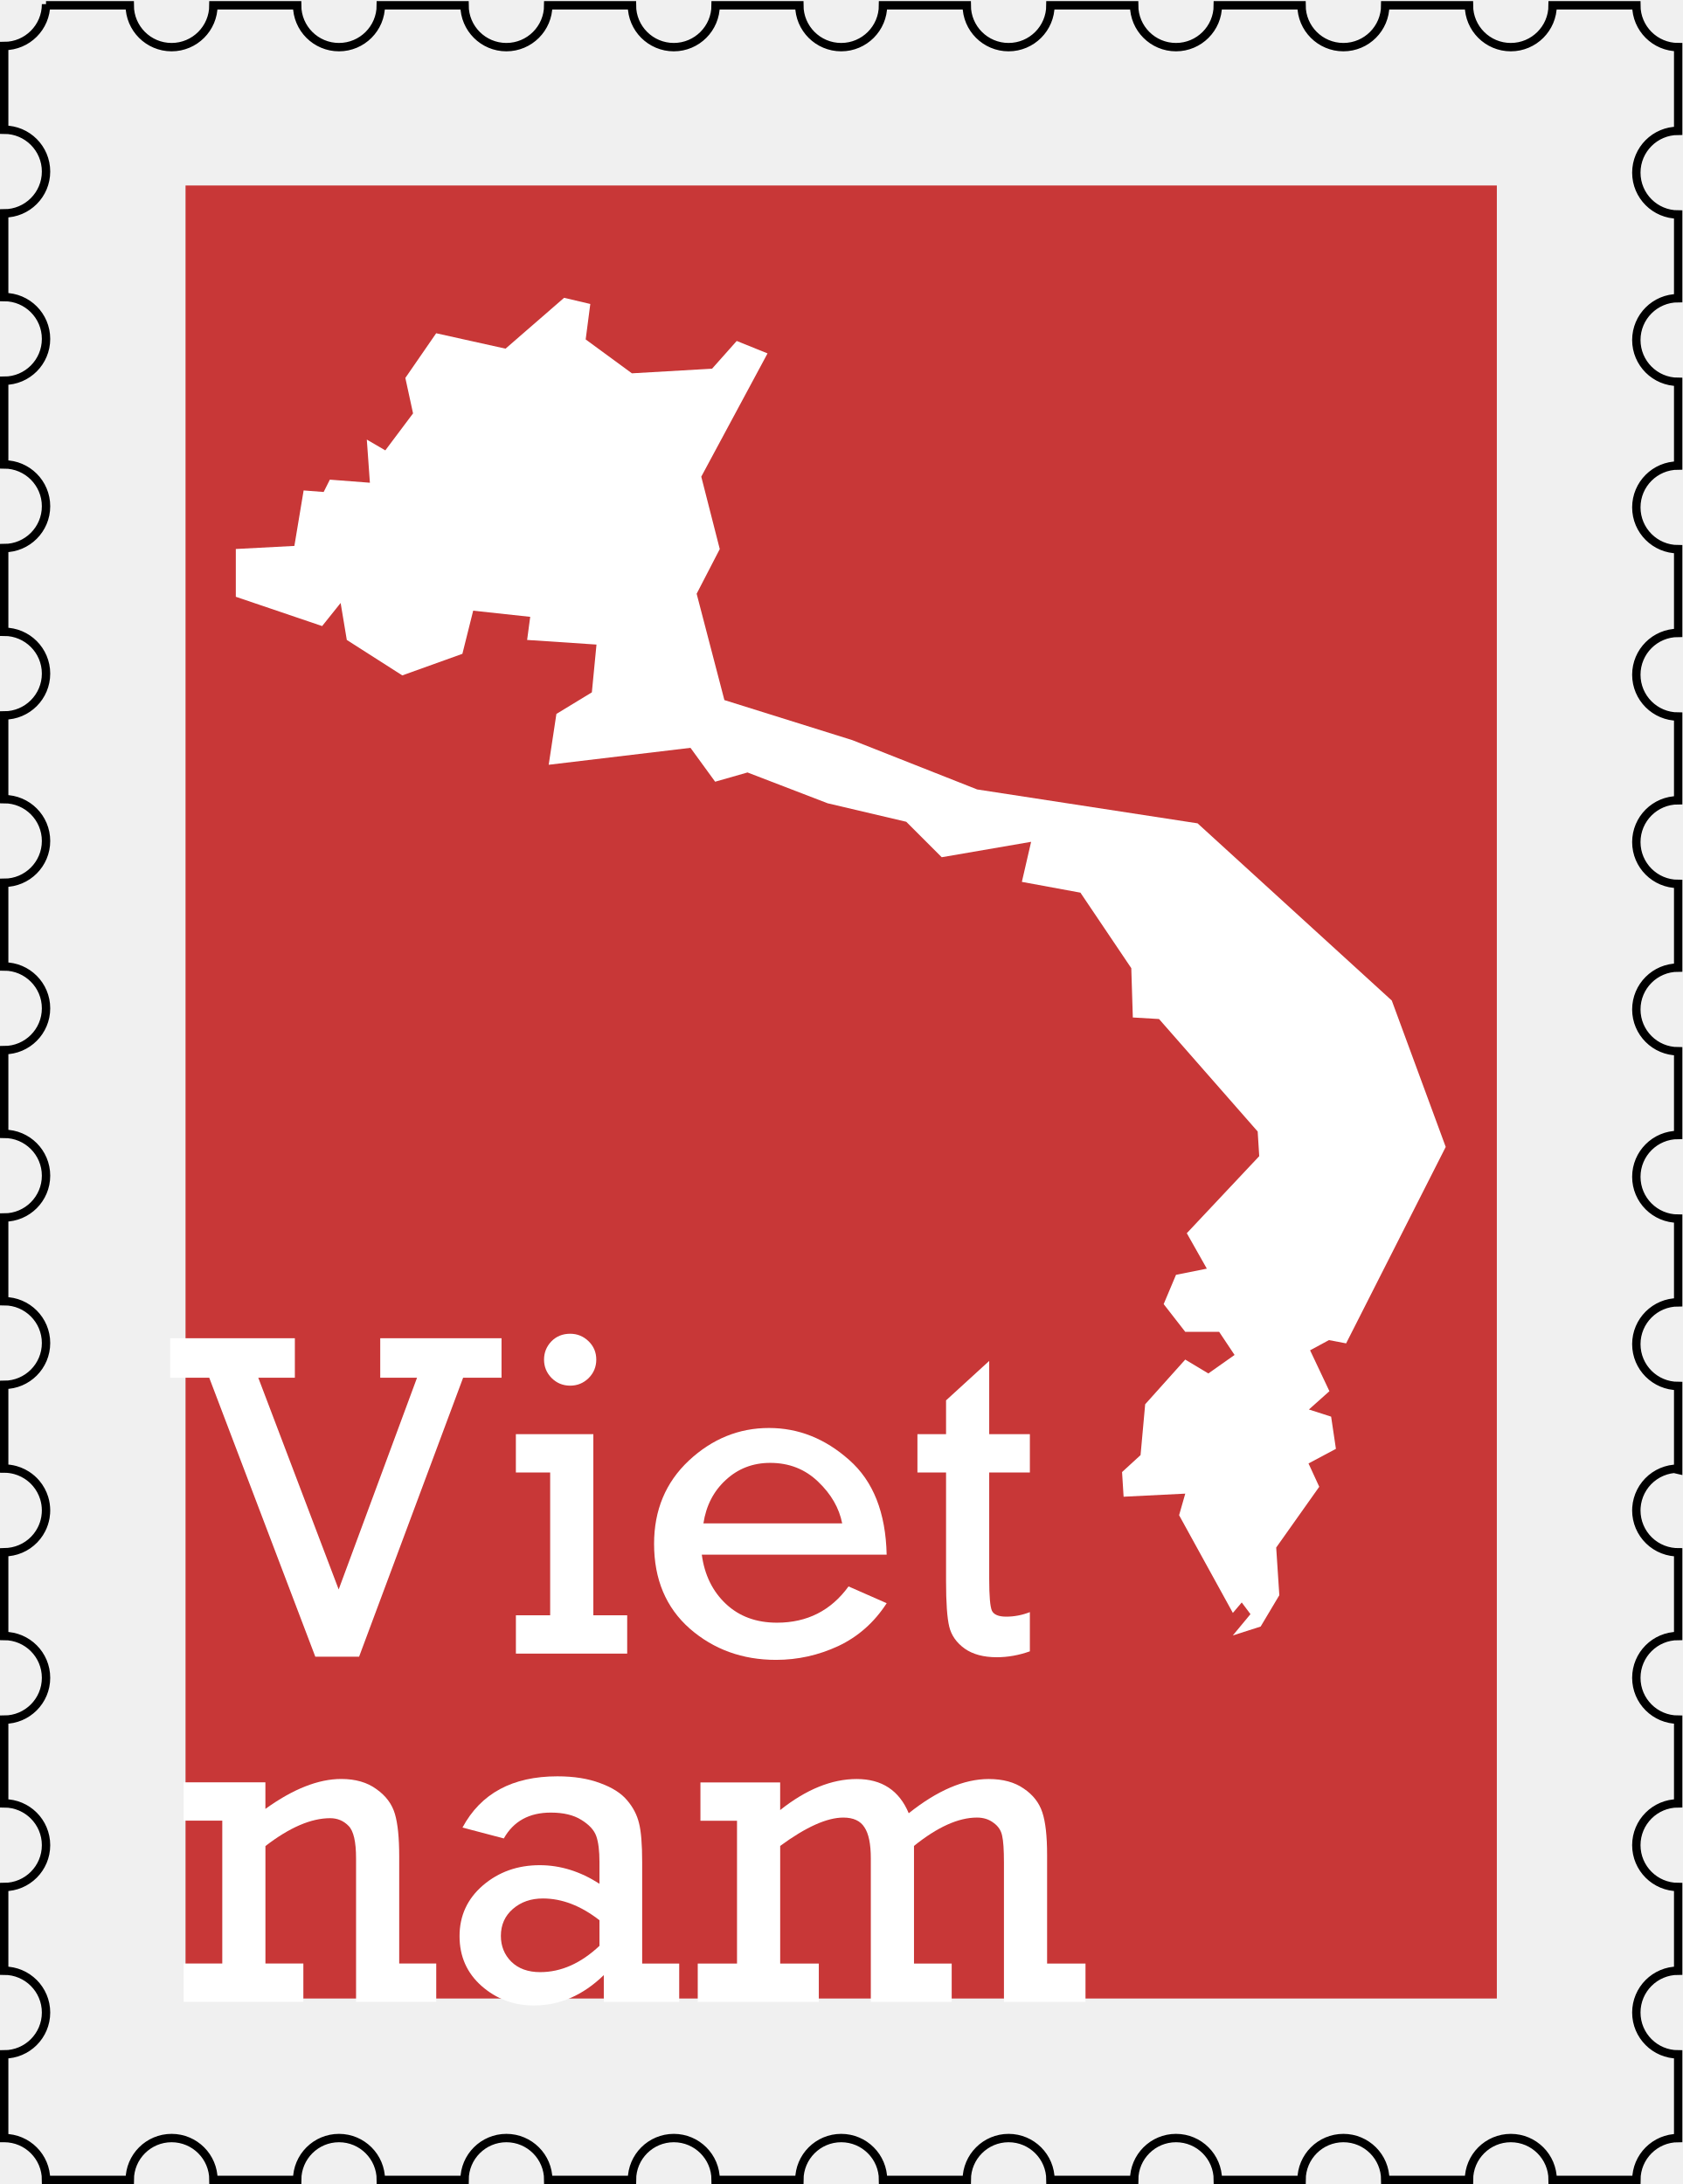
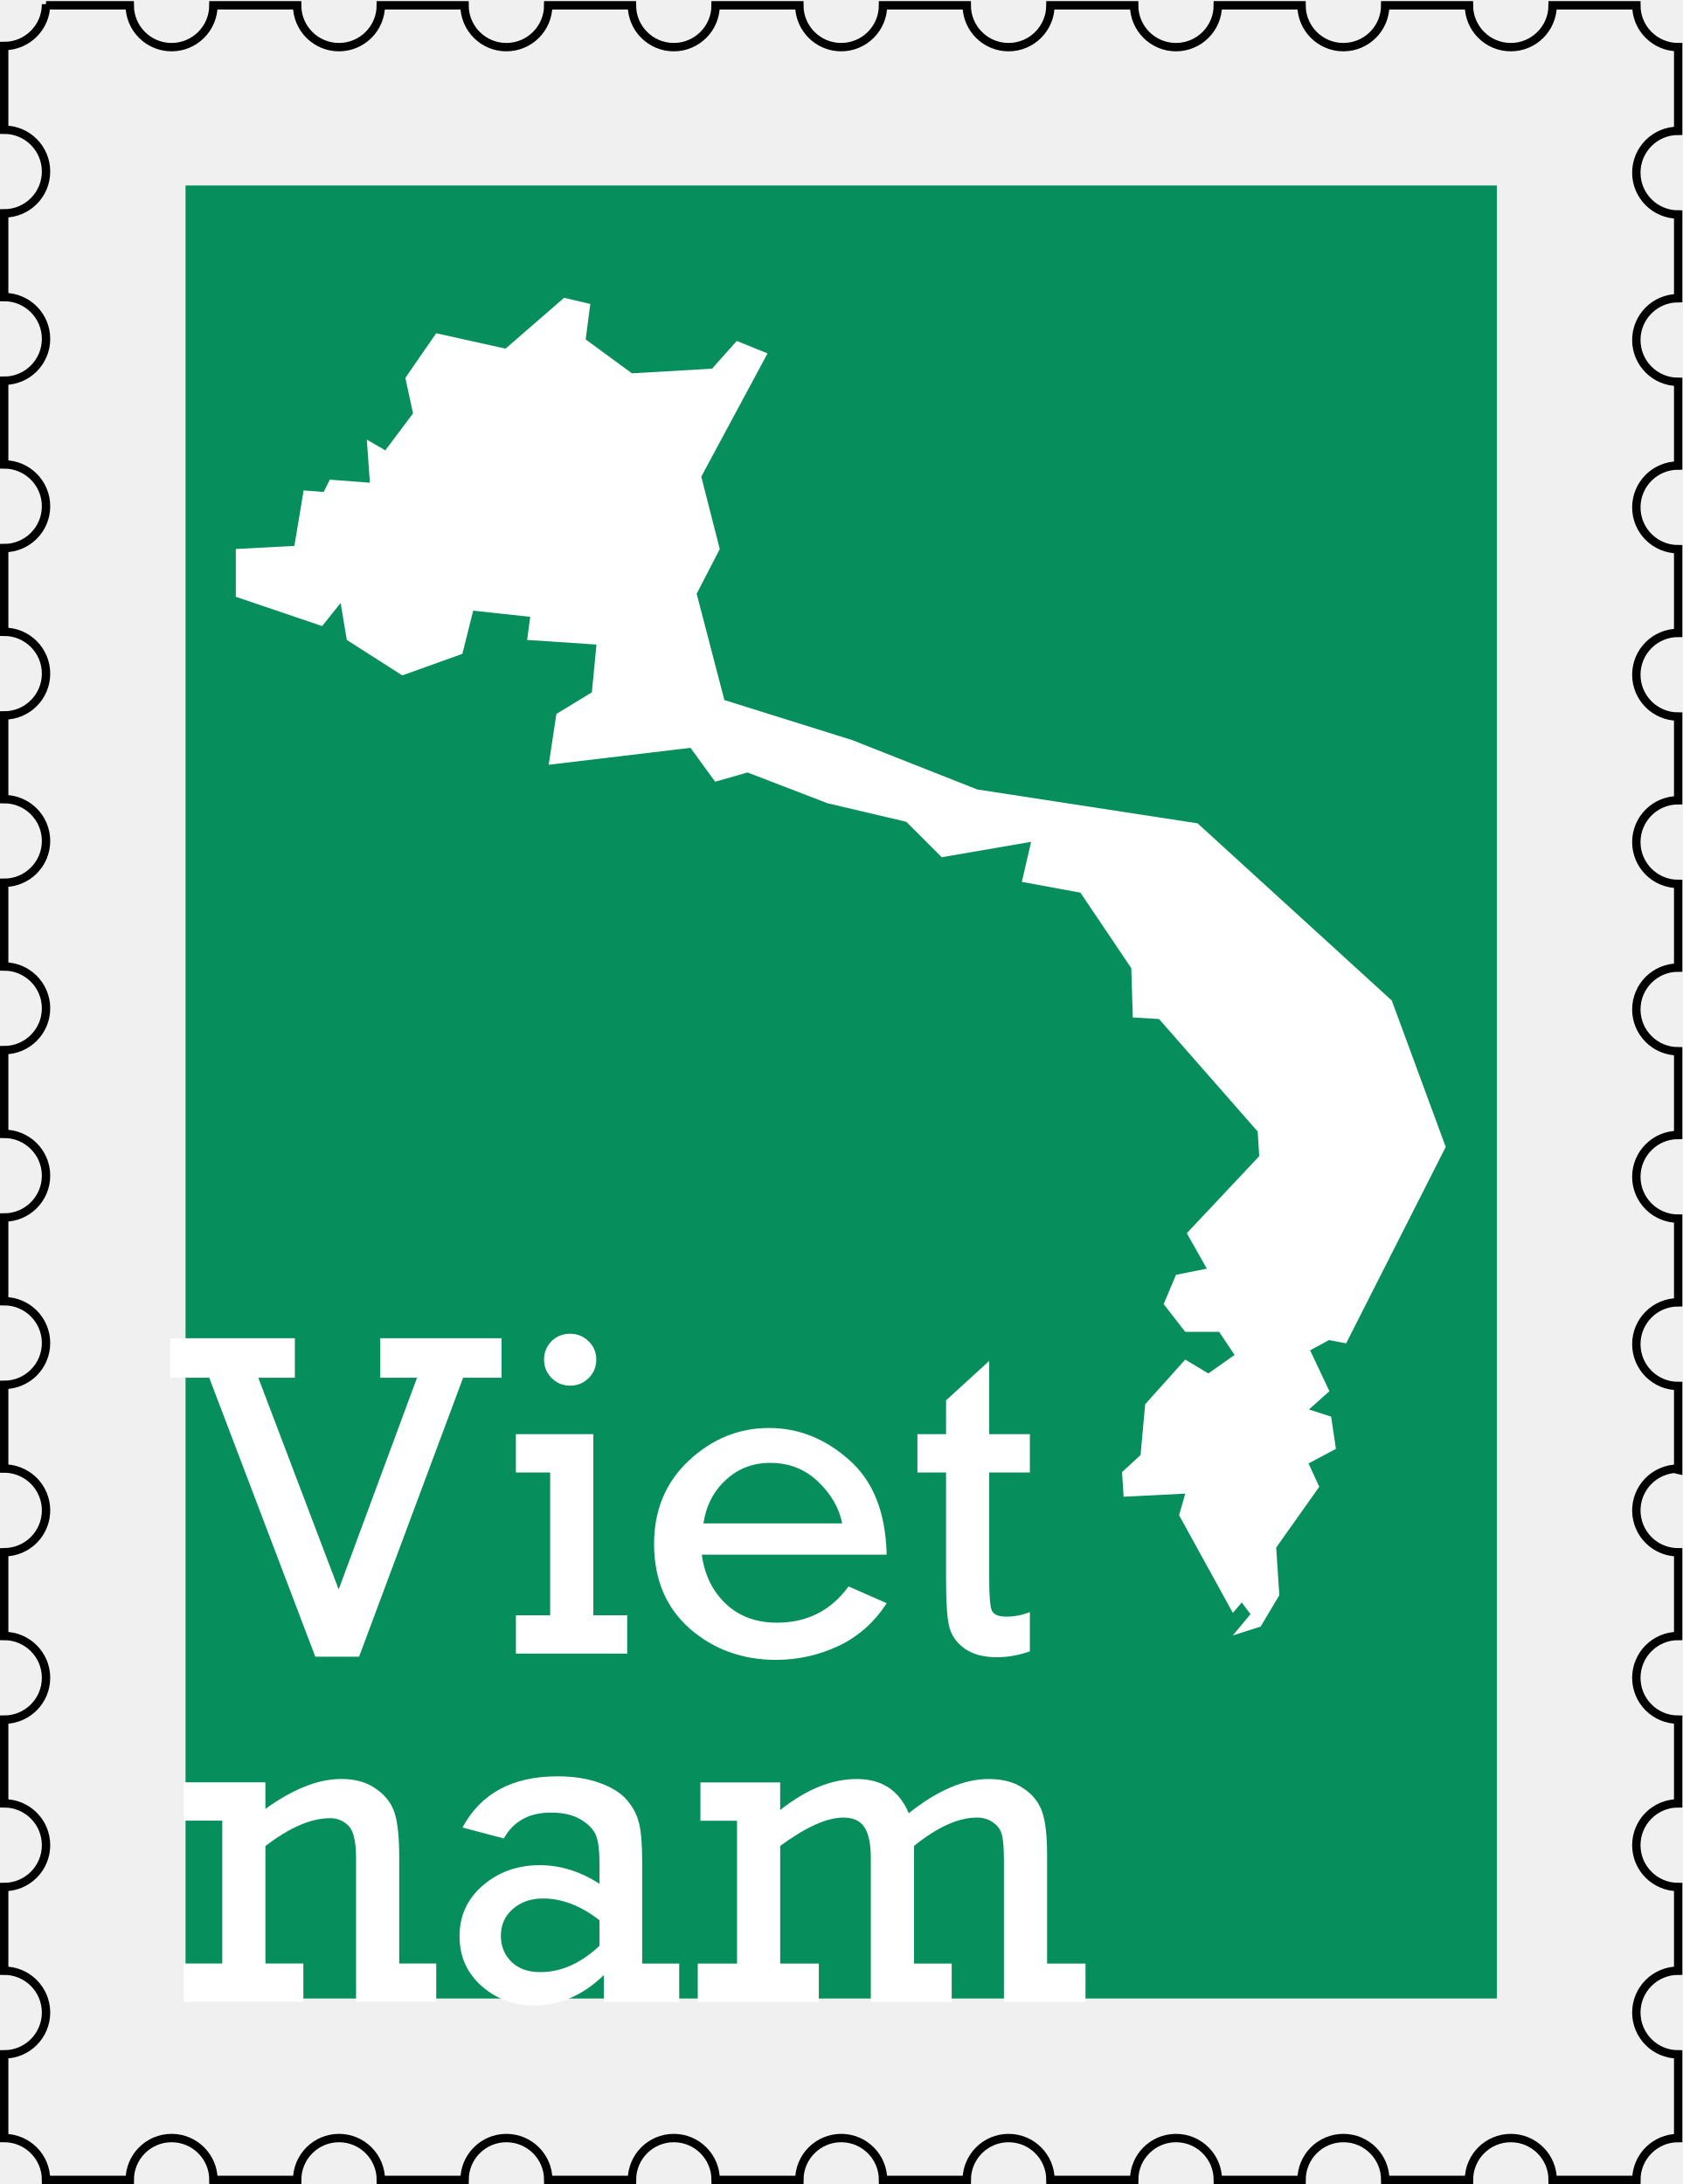
<svg xmlns="http://www.w3.org/2000/svg" id="vietnam-stamp" height="783" width="603" version="1.1" viewBox="0 0 603 783">
  <g id="border" transform="translate(1.5 -270.9)">
    <path d="m15 272.4a15 15 0 0 1 -15 15v30a15 15 0 0 1 15 15 15 15 0 0 1 -15 15v30a15 15 0 0 1 15 15 15 15 0 0 1 -15 15v30a15 15 0 0 1 15 15 15 15 0 0 1 -15 15v30a15 15 0 0 1 15 15 15 15 0 0 1 -15 15v30a15 15 0 0 1 15 15 15 15 0 0 1 -15 15v30a15 15 0 0 1 15 15 15 15 0 0 1 -15 15v30a15 15 0 0 1 15 15 15 15 0 0 1 -15 15v30a15 15 0 0 1 15 15 15 15 0 0 1 -15 15v30a15 15 0 0 1 4.012 0.547 15 15 0 0 1 2.793 1.086 15 15 0 0 1 1.301 0.746 15 15 0 0 1 3.367 2.957 15 15 0 0 1 2.857 5.23 15 15 0 0 1 0.67 4.434 15 15 0 0 1 -0.037 1.061 15 15 0 0 1 -0.182 1.488 15 15 0 0 1 -1.414 4.256 15 15 0 0 1 -0.746 1.301 15 15 0 0 1 -0.871 1.219 15 15 0 0 1 -0.99 1.127 15 15 0 0 1 -2.291 1.93 15 15 0 0 1 -1.277 0.783 15 15 0 0 1 -5.693 1.762 15 15 0 0 1 -1.499 0.1v30a15 15 0 0 1 15 15 15 15 0 0 1 -15 15v30a15 15 0 0 1 15 15 15 15 0 0 1 -15 15v30a15 15 0 0 1 15 15 15 15 0 0 1 -15 15v30a15 15 0 0 1 0.006 0 15 15 0 0 1 15 15h30a15 15 0 0 1 15 -15 15 15 0 0 1 15 15h30a15 15 0 0 1 15 -15 15 15 0 0 1 15 15h30a15 15 0 0 1 15 -15 15 15 0 0 1 15 15h30a15 15 0 0 1 15 -15 15 15 0 0 1 15 15h30a15 15 0 0 1 15 -15 15 15 0 0 1 15 15h30a15 15 0 0 1 15 -15 15 15 0 0 1 15 15h30a15 15 0 0 1 15 -15 15 15 0 0 1 15 15h30a15 15 0 0 1 15 -15 15 15 0 0 1 15 15h30a15 15 0 0 1 15 -15 15 15 0 0 1 15 15h30a15 15 0 0 1 14.99 -15v-30a15 15 0 0 1 -15 -15 15 15 0 0 1 15 -15v-30a15 15 0 0 1 -15 -15 15 15 0 0 1 15 -15v-30a15 15 0 0 1 -15 -15 15 15 0 0 1 15 -15v-30a15 15 0 0 1 -1.061 -0.037 15 15 0 0 1 -1.488 -0.182 15 15 0 0 1 -5.557 -2.16 15 15 0 0 1 -1.219 -0.871 15 15 0 0 1 -1.127 -0.99 15 15 0 0 1 -1.93 -2.291 15 15 0 0 1 -0.783 -1.277 15 15 0 0 1 -0.652 -1.35 15 15 0 0 1 -0.885 -2.861 15 15 0 0 1 -0.225 -1.482 15 15 0 0 1 -0.074 -1.498 15 15 0 0 1 0.037 -1.061 15 15 0 0 1 0.51 -2.951 15 15 0 0 1 0.473 -1.424 15 15 0 0 1 1.359 -2.67 15 15 0 0 1 4.152 -4.275 15 15 0 0 1 2.627 -1.436 15 15 0 0 1 1.408 -0.514 15 15 0 0 1 1.453 -0.371 15 15 0 0 1 1.482 -0.225 15 15 0 0 1 1.5 0.3v-30a15 15 0 0 1 -15 -15 15 15 0 0 1 15 -15v-30a15 15 0 0 1 -15 -15 15 15 0 0 1 15 -15v-30a15 15 0 0 1 -15 -15 15 15 0 0 1 15 -15v-30a15 15 0 0 1 -15 -15 15 15 0 0 1 15 -15v-30a15 15 0 0 1 -15 -15 15 15 0 0 1 15 -15v-30a15 15 0 0 1 -15 -15 15 15 0 0 1 15 -15v-30a15 15 0 0 1 -15 -15 15 15 0 0 1 15 -15v-30a15 15 0 0 1 -15 -15 15 15 0 0 1 15 -15v-30a15 15 0 0 1 -15 -15h-30a15 15 0 0 1 -15 15 15 15 0 0 1 -15 -15h-30a15 15 0 0 1 -15 15 15 15 0 0 1 -15 -15h-30a15 15 0 0 1 -15 15 15 15 0 0 1 -15 -15h-30a15 15 0 0 1 -15 15 15 15 0 0 1 -15 -15h-30a15 15 0 0 1 -15 15 15 15 0 0 1 -15 -15h-30a15 15 0 0 1 -15 15 15 15 0 0 1 -15 -15h-30a15 15 0 0 1 -15 15 15 15 0 0 1 -15 -15h-30a15 15 0 0 1 -15 15 15 15 0 0 1 -15 -15h-30a15 15 0 0 1 -15 15 15 15 0 0 1 -15 -15h-30z" stroke="#000" stroke-miterlimit="4.8" stroke-width="3" fill="none" />
  </g>
  <g id="background" transform="translate(1.5,-218.5)">
-     <rect height="650" width="470" y="285" x="65" fill="#c83737" />
+     <rect height="650" width="470" y="285" x="65" fill="#078e5d" />
  </g>
  <g id="content" transform="translate(1.5,-218.5)" fill="#fff">
    <g transform="scale(1.001 .9992)">
      <path style="" d="m111.4 813.1-37.98-100.1h-13.99v-14.15h44.65v14.15h-13.1l28.79 75.97 28.06-75.97h-13.18v-14.15h43.43v14.15h-13.75l-37.25 100.1h-15.7z" />
      <path style="" d="m193.3 706.5q0-3.741 2.603-6.507 2.684-2.765 6.751-2.765 3.823 0 6.588 2.684t2.765 6.588-2.765 6.67q-2.765 2.684-6.588 2.684-3.904 0-6.67-2.765-2.684-2.765-2.684-6.588zm2.196 91.75v-51.24h-12.28v-13.75h27.74v64.99h12.12v13.75h-39.85v-13.75h12.28z" />
      <path style="" d="m316 776.5h-66.21q1.464 10.9 8.622 17.65 7.158 6.751 18.3 6.751 16.19 0 25.62-13.01l13.66 6.019q-6.67 10.33-17.32 15.37-10.65 4.961-22.29 4.961-18.06 0-30.91-11.22-12.77-11.31-12.77-30.42 0-18.14 12.44-29.85 12.53-11.71 28.71-11.71 15.86 0 28.71 11.47 12.93 11.39 13.42 34zm-15.94-11.22q-1.627-8.296-8.622-14.97-6.995-6.751-17.16-6.751-9.272 0-15.86 6.1-6.588 6.019-8.052 15.62h49.7z" />
      <path style="" d="m327 747v-13.75h10.25v-12.12l15.45-14.15v26.27h14.56v13.75h-14.56v38.23q0 9.191 0.976 11.39 1.057 2.115 5.124 2.115 4.311 0 8.459-1.627v14.07q-5.937 2.115-11.87 2.115-7.076 0-11.47-3.091-4.392-3.172-5.531-7.89-1.139-4.717-1.139-16.27v-39.04h-10.25z" />
      <path style="" d="m93.53 858.2v9.516q14.88-10.74 27.17-10.74 7.646 0 12.61 3.66 5.043 3.579 6.588 8.866 1.545 5.205 1.545 15.29v38.39h13.26v13.75h-28.71v-51.49q0-8.947-2.684-11.63-2.684-2.765-6.588-2.765-10.25 0-23.18 10v42.13h13.58v13.75h-42.86v-13.75h13.83v-51.24h-13.83v-13.75h29.28z" />
      <path style="" d="m241.7 923.2v13.75h-27v-9.598q-11.22 10.9-25.05 10.9-10.74 0-18.71-6.995-7.89-6.995-7.89-17.89 0-10.98 8.378-18.22 8.459-7.239 20.33-7.239 11.06 0 21.39 6.67v-7.808q0-6.019-1.139-9.272t-5.368-5.856q-4.148-2.603-10.9-2.603-11.63 0-16.84 9.272l-14.8-3.904q9.842-18.38 34-18.38 8.866 0 15.29 2.44 6.507 2.359 9.679 6.182 3.172 3.741 4.229 8.134 1.139 4.392 1.139 13.99v36.44h13.26zm-28.55-15.54q-10-7.808-20.25-7.808-6.426 0-10.74 3.741-4.311 3.741-4.311 9.679 0 5.531 3.741 9.272 3.823 3.741 10.33 3.741 11.22 0 21.23-9.435v-9.191z" />
      <path style="" d="m262.4 923.2v-51.24h-13.1v-13.75h28.55v9.923q13.99-11.14 27.41-11.14 13.5 0 18.63 12.28 15.37-12.28 28.63-12.28 7.646 0 12.53 3.416 4.961 3.335 6.67 8.54 1.708 5.124 1.708 15.21v39.04h13.75v13.75h-29.2v-50.02q0-6.832-0.651-9.598-0.569-2.847-3.091-4.636-2.44-1.871-5.937-1.871-9.923 0-22.53 10.17v42.21h13.5v13.75h-28.96v-51.49q0-7.727-2.277-11.14-2.196-3.497-7.564-3.497-8.784 0-22.61 10.17v42.21h13.83v13.75h-43.35v-13.75h14.07z" />
    </g>
    <path d="m273.6 345.2-23.75 44.19 6.629 25.96-8.286 16.02 9.944 38.12 45.85 14.36 44.75 17.68 79 12.15 69.61 63.53 19.33 52.48-35.7 70.43-6.146-1.174-6.767 3.66 6.925 14.66-7.349 6.562 7.966 2.561 1.716 11.55-9.824 5.234 3.848 8.359-15.43 21.79 1.12 17.09-6.692 11.23-9.979 3.196 6.33-7.644-3.131-4.182-3.181 3.744-19.27-35.03 2.21-7.734-22.1 1.105-0.552-8.839 6.629-6.077 1.657-18.23 14.36-16.02 8.286 4.972 9.391-6.629-5.524-8.286h-12.15l-7.734-9.944 4.419-10.5 11.05-2.21-7.182-12.71 25.96-27.62-0.552-8.839-35.36-40.33-9.391-0.552-0.552-17.68-18.23-27.07-20.99-3.867 3.315-14.36-32.04 5.524-12.71-12.71-28.17-6.629-28.73-11.05-11.6 3.315-8.839-12.15-50.82 6.077 2.762-18.23 12.71-7.734 1.657-17.13-24.86-1.657 1.105-8.286-20.44-2.21-3.867 15.47-21.54 7.734-19.89-12.71-2.21-13.26-6.629 8.286-30.94-10.5v-17.13l20.99-1.105 3.315-19.89 7.182 0.552 2.21-4.419 14.36 1.105-1.105-15.47 6.629 3.867 9.944-13.26-2.762-12.71 11.05-16.02 24.86 5.524 20.99-18.23 9.391 2.21-1.657 12.71 16.57 12.15 28.73-1.657 8.839-9.944z" fill-rule="evenodd" />
  </g>
</svg>
